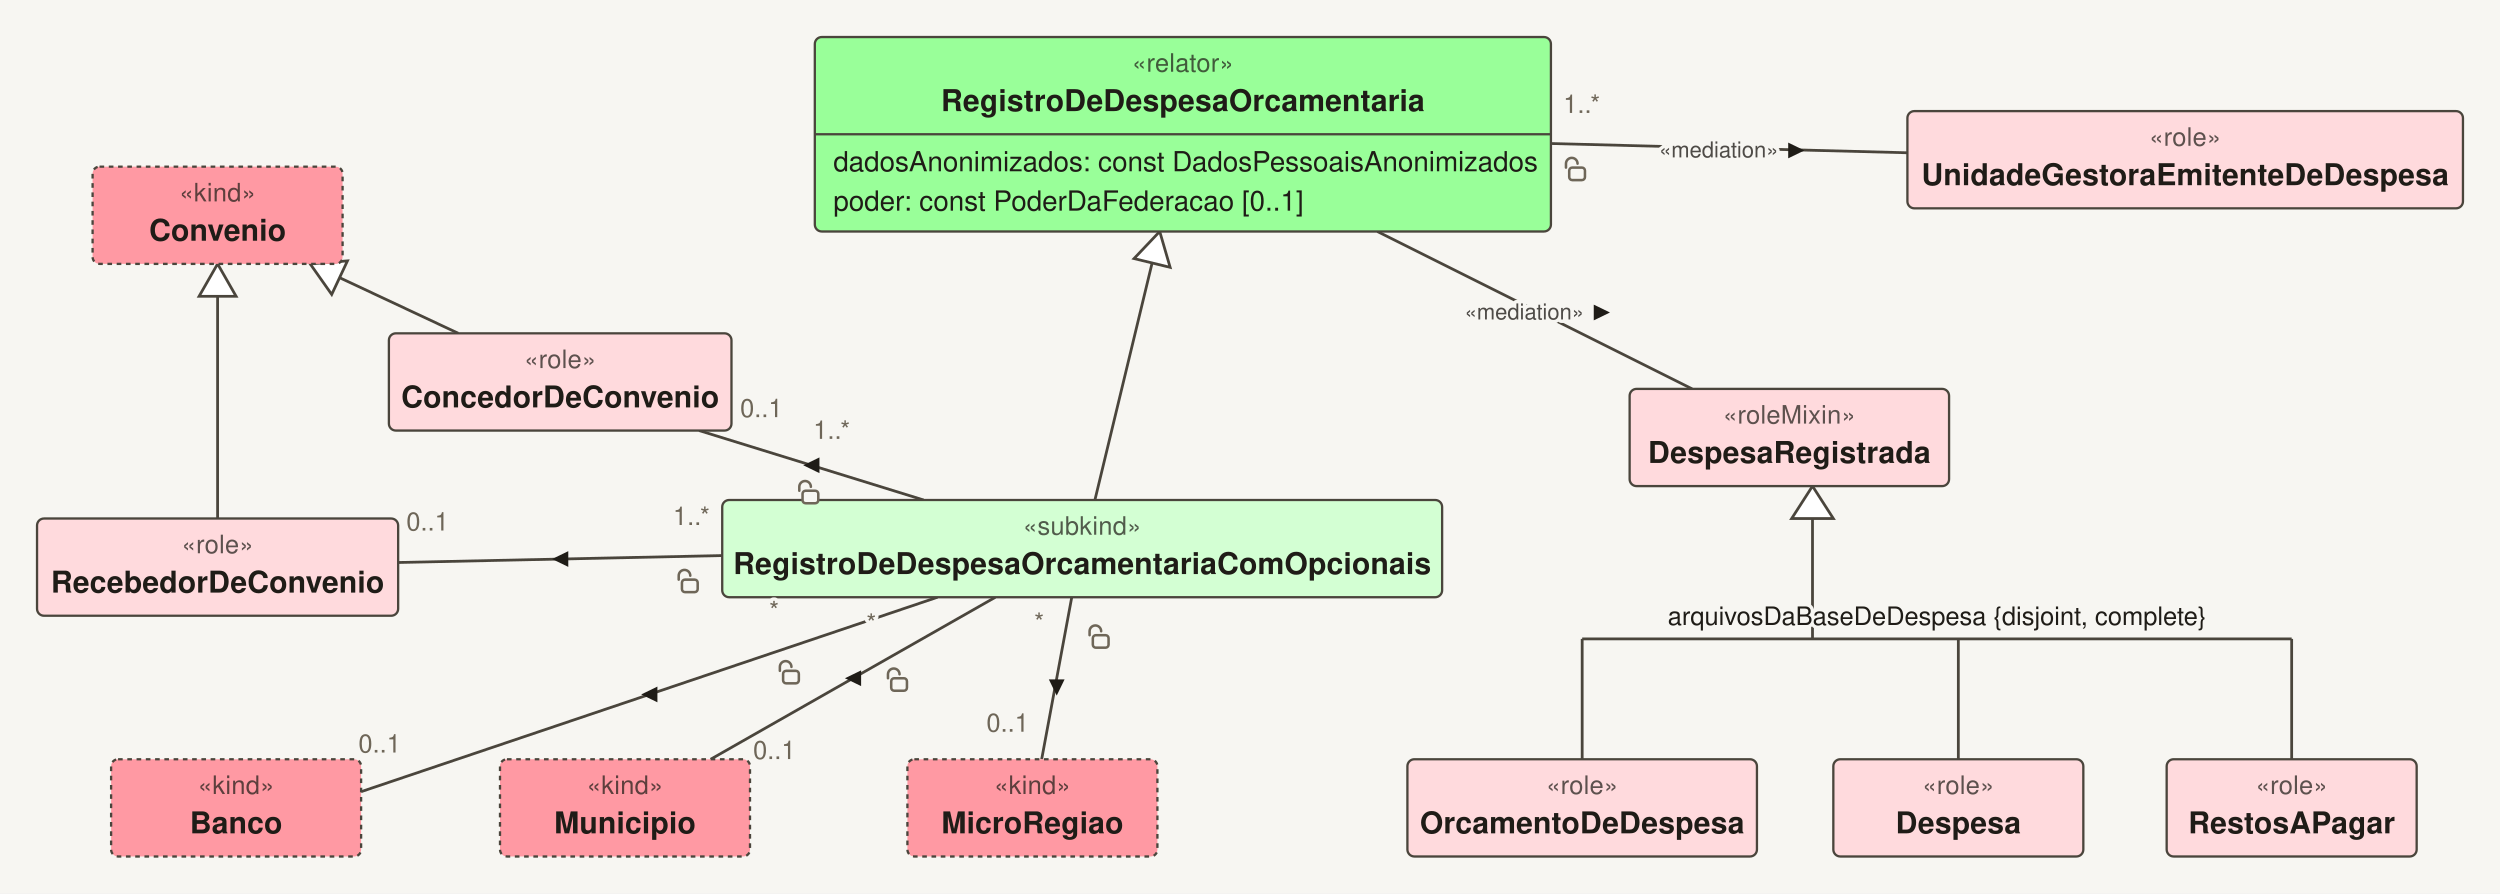
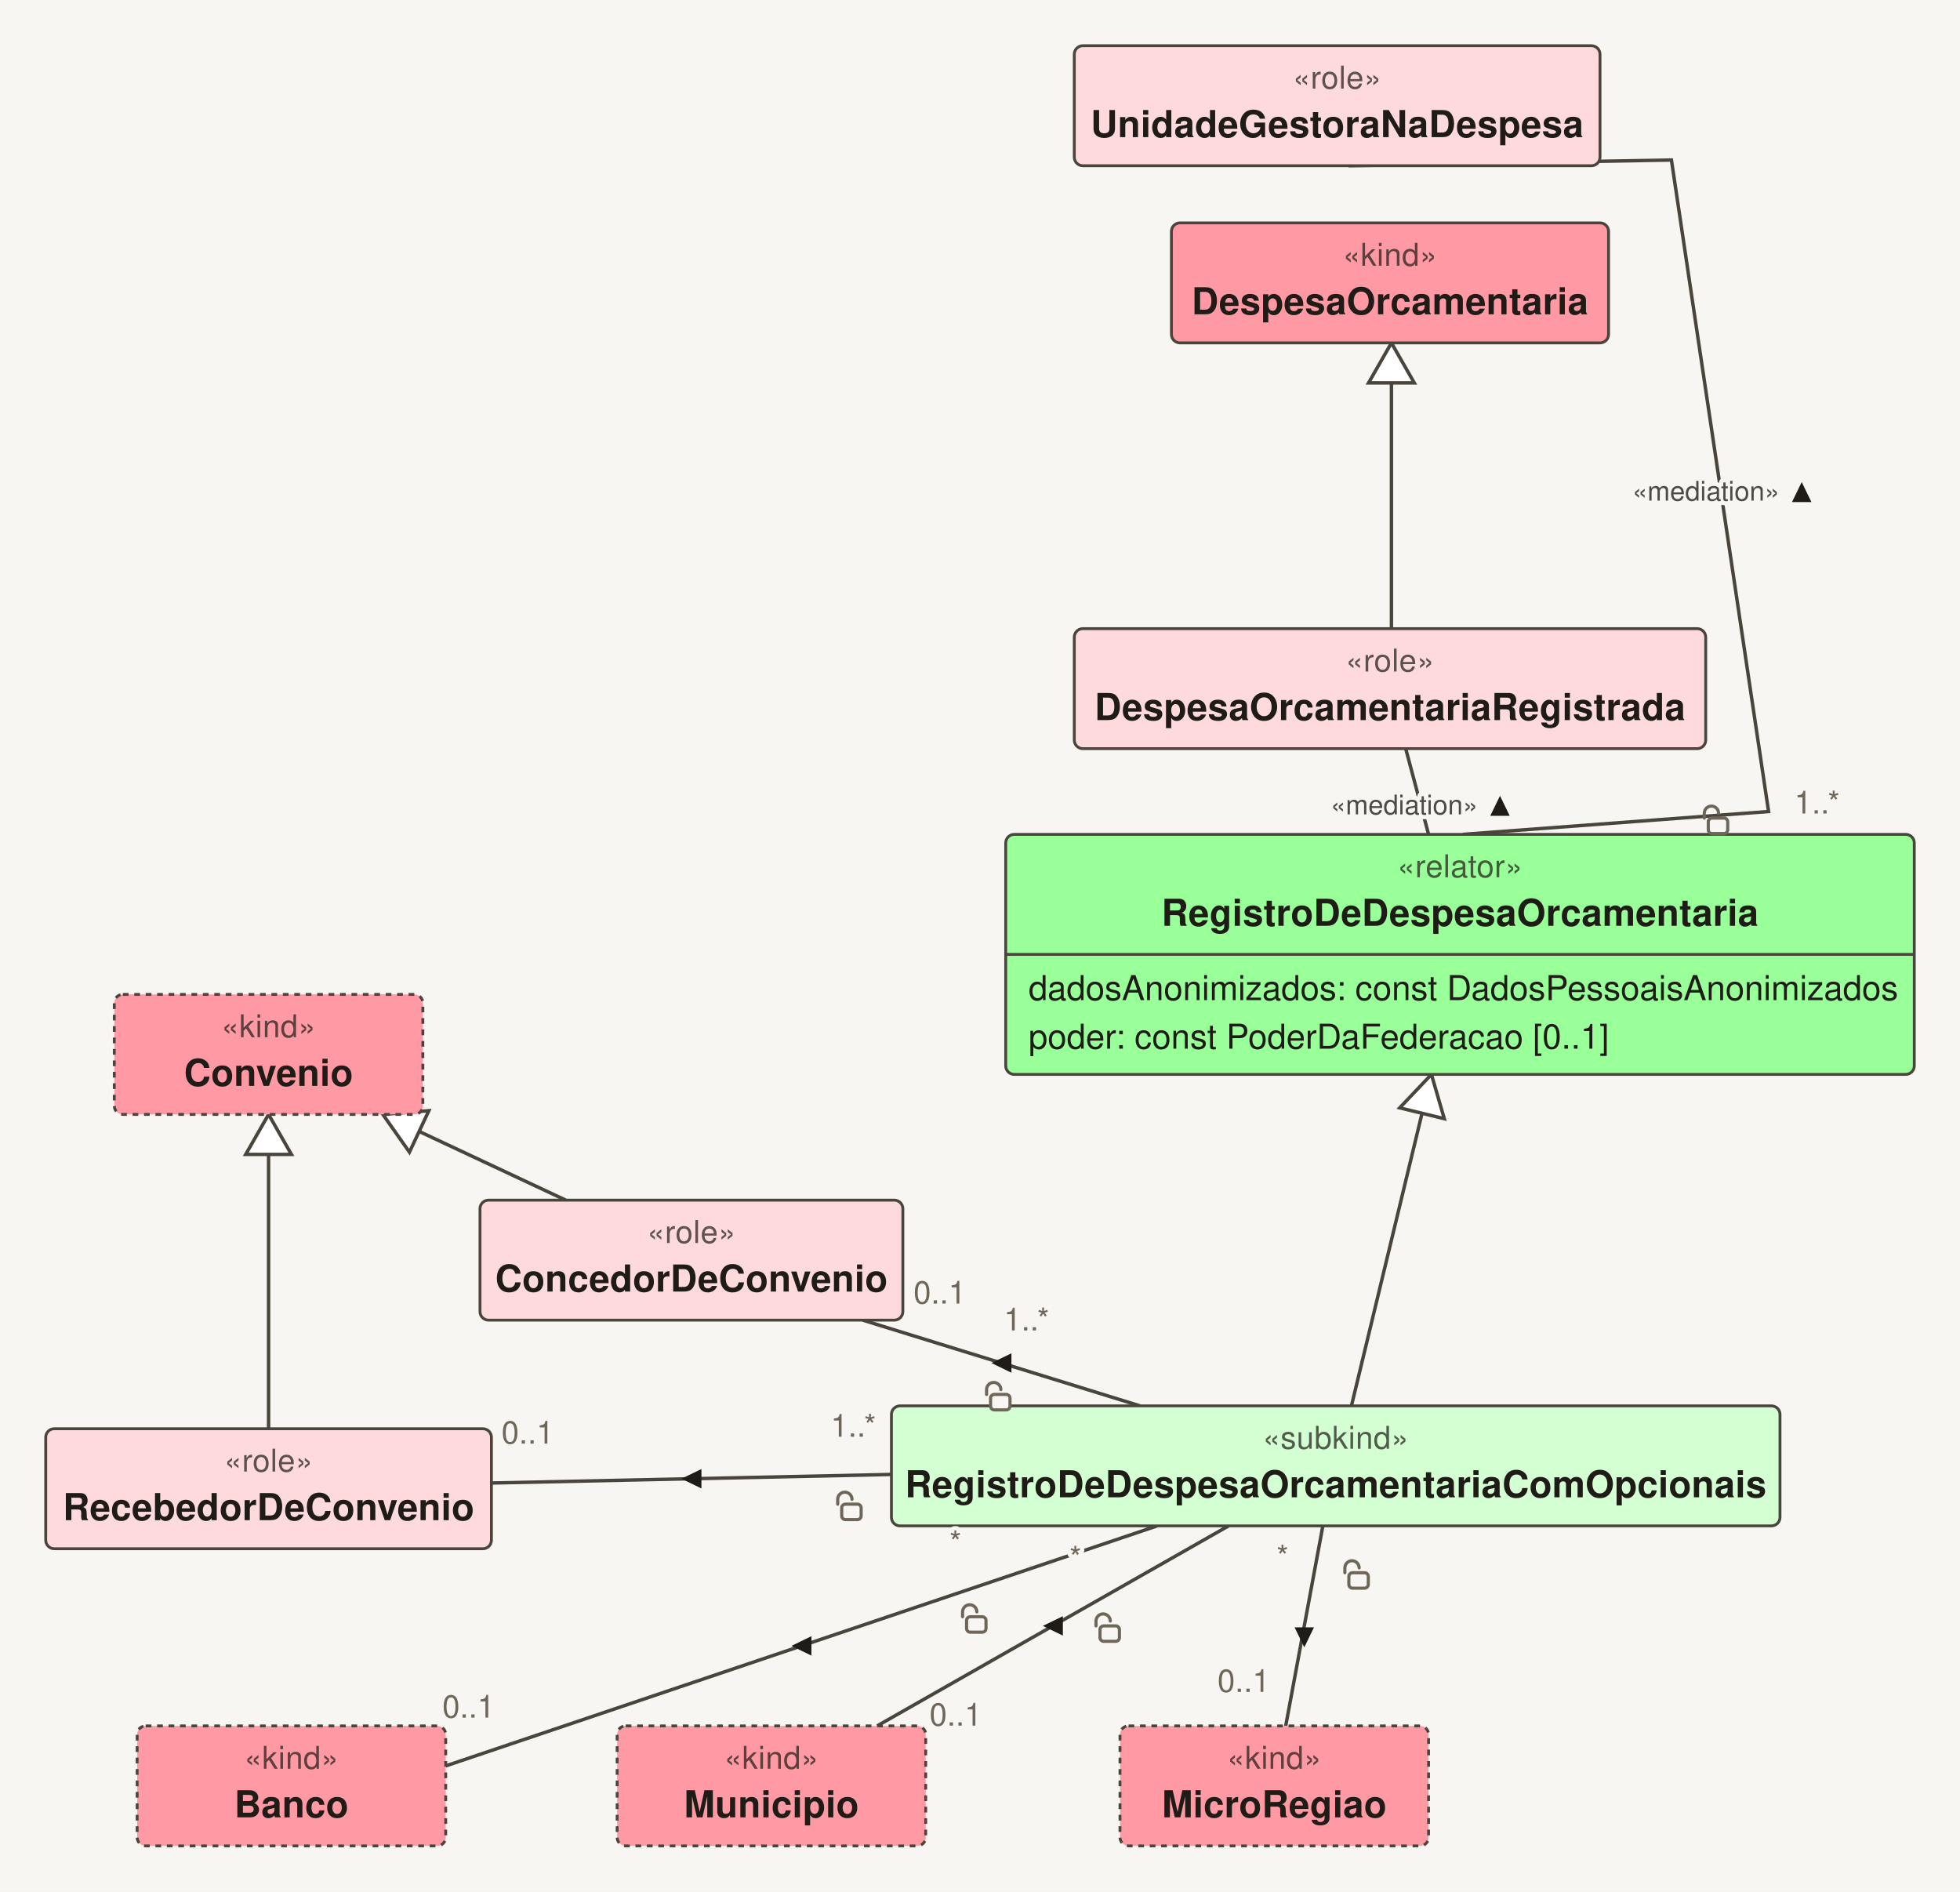
- <svg xmlns="http://www.w3.org/2000/svg" viewBox="216 872 1080 386" width="1080" height="386">
+ <svg xmlns="http://www.w3.org/2000/svg" viewBox="216 596 686 662" width="686" height="662">
  <style>
/* Everything that is text, before anything specialises it. The label layer sits
   above the boxes and outside every other group, so a rule that reached labels
   through their edge stopped reaching them the day they were lifted out of it --
   and an SVG with no font-family on a text element falls back to a 16px serif.
   Stated once at the top, no layer can lose it again. */
text {
    font-family: "Helvetica Neue", Helvetica, Arial, "Liberation Sans", sans-serif;
    font-stretch: normal;
    font-size: 11px;
    fill: #1f1c17;
    font-variant-numeric: tabular-nums;
}

.tv-node rect { stroke: #4a453c; stroke-width: 1; }
.tv-node text { fill: #1f1c17; }
.tv-name { font-weight: 600; font-size: 13px; letter-spacing: 0.005em; }
.tv-legend text { font-size: 13px; fill: #1f1c17; }
.tv-stereotype { font-size: 11px; fill-opacity: 0.72; letter-spacing: 0.01em; }
.tv-attribute { font-size: 12px; }
.tv-edge path { fill: none; stroke: #4a453c; stroke-width: 1.2; }
.tv-end { fill: #6e6658; }
/* No letter-spacing on a label drawn with a halo: WebKit places letter-spaced
   SVG text glyph by glyph and then draws no halo, so in Safari, and in an
   exported SVG opened in Preview, the line ran through the label and its
   letters came out uneven. Chromium and Firefox never showed it. */
.tv-edge-stereotype { font-size: 9.5px; fill-opacity: 0.78; }
.tv-marker { fill: #ffffff; stroke: #4a453c; stroke-width: 1.2; }
.tv-arrow { fill: none; stroke: #4a453c; stroke-width: 1.2; }
.tv-reading { fill: #1f1c17; stroke: none; }
.tv-lock { fill: none; stroke: #6e6658; stroke-width: 1.1; stroke-linecap: round; }
.tv-lock rect { fill: #f7f6f2; }
.tv-group rect { fill: none; stroke: #6e6658; stroke-dasharray: 4 3; }
.tv-group text { font-size: 11px; fill: #6e6658; }
.tv-ontology rect { fill: none; stroke: #4a453c; stroke-width: 1.2; stroke-dasharray: none; }
.tv-ontology text { font-weight: 600; font-size: 13px; fill: #1f1c17; }
.tv-location { font-size: 12px; fill-opacity: 0.72; }
.tv-selected rect { stroke: #1f5c5c; stroke-width: 2.5; }
/* The second selector is for a leg of a shared tree, which carries its own id
   and so is chosen as itself rather than through a group around it. */
.tv-selected path, path.tv-selected { stroke: #1f5c5c; stroke-width: 2.2; }
.tv-unresolved rect { stroke-dasharray: 5 3; }
.tv-external rect { stroke-dasharray: 2 2; }
</style>
-   <rect x="216" y="872" width="1080" height="386" fill="#f7f6f2" />
+   <rect x="216" y="596" width="686" height="662" fill="#f7f6f2" />
  <g class="tv-edge" data-edge="gen:base-despesas::RegistroDeDespesaOrcamentariaComOpcionais-&gt;base-despesas::RegistroDeDespesaOrcamentaria">
    <path d="M 689 1088 L 717 972" />
    <polygon class="tv-marker" points="717,972 705.9,983.7 721.5,987.5" />
  </g>
  <g class="tv-edge" data-edge="gen:base-despesas::ConcedorDeConvenio-&gt;nucleo::Convenio">
    <path d="M 414 1016 L 350 986" />
    <polygon class="tv-marker" points="350,986 359.3,999.2 366.1,984.7" />
  </g>
  <g class="tv-edge" data-edge="gen:base-despesas::RecebedorDeConvenio-&gt;nucleo::Convenio">
    <path d="M 310 1096 L 310 986" />
    <polygon class="tv-marker" points="310,986 302,1000 318,1000" />
  </g>
-   <g class="tv-edge" data-edge="rel:base-despesas::RegistroDeDespesaOrcamentaria-&gt;base-despesas::DespesaRegistrada:mediation:">
-     <path d="M 811 972 L 947 1040" />
+   <g class="tv-edge" data-edge="gen:base-despesas::DespesaOrcamentariaRegistrada-&gt;base-despesas::DespesaOrcamentaria">
+     <path d="M 703 816 L 703 716" />
+     <polygon class="tv-marker" points="703,716 695,730 711,730" />
  </g>
-   <g class="tv-edge" data-edge="rel:base-despesas::RegistroDeDespesaOrcamentaria-&gt;base-despesas::UnidadeGestoraEmitenteDeDespesa:mediation:">
-     <path d="M 886 934 L 1040 938" />
+   <g class="tv-edge" data-edge="rel:base-despesas::RegistroDeDespesaOrcamentaria-&gt;base-despesas::DespesaOrcamentariaRegistrada:mediation:">
+     <path d="M 716 888 L 708 858" />
+   </g>
+   <g class="tv-edge" data-edge="rel:base-despesas::RegistroDeDespesaOrcamentaria-&gt;base-despesas::UnidadeGestoraNaDespesa:mediation:">
+     <path d="M 728 888 L 835 880 L 801 652 L 688 654" />
  </g>
  <g class="tv-edge" data-edge="rel:base-despesas::RegistroDeDespesaOrcamentariaComOpcionais-&gt;nucleo::MicroRegiao::">
    <path d="M 679 1130 L 666 1200" />
  </g>
  <g class="tv-edge" data-edge="rel:base-despesas::RegistroDeDespesaOrcamentariaComOpcionais-&gt;nucleo::Municipio::">
    <path d="M 646 1130 L 523 1200" />
  </g>
  <g class="tv-edge" data-edge="rel:base-despesas::RegistroDeDespesaOrcamentariaComOpcionais-&gt;nucleo::Banco::">
    <path d="M 621 1130 L 372 1214" />
  </g>
  <g class="tv-edge" data-edge="rel:base-despesas::RegistroDeDespesaOrcamentariaComOpcionais-&gt;base-despesas::ConcedorDeConvenio::">
    <path d="M 615 1088 L 518 1058" />
  </g>
  <g class="tv-edge" data-edge="rel:base-despesas::RegistroDeDespesaOrcamentariaComOpcionais-&gt;base-despesas::RecebedorDeConvenio::">
    <path d="M 528 1112 L 388 1115" />
  </g>
-   <g class="tv-edge tv-tree" data-genset="set:base-despesas::arquivosDaBaseDeDespesa">
-     <polygon class="tv-marker" points="999,1082 990,1096 1008,1096" />
-     <path d="M 999 1096 L 999 1148" />
-     <path d="M 899.5 1148 L 1206 1148" />
-     <path data-edge="gen:base-despesas::Despesa-&gt;base-despesas::DespesaRegistrada" d="M 1062 1148 L 1062 1200" />
-     <path data-edge="gen:base-despesas::RestosAPagar-&gt;base-despesas::DespesaRegistrada" d="M 1206 1148 L 1206 1200" />
-     <path data-edge="gen:base-despesas::OrcamentoDeDespesa-&gt;base-despesas::DespesaRegistrada" d="M 899.5 1148 L 899.5 1200" />
-     <text data-for="set:base-despesas::arquivosDaBaseDeDespesa" x="1052.8" y="1142" fill="#6e6658" text-anchor="middle" paint-order="stroke" stroke="#f7f6f2" stroke-width="3" stroke-linejoin="round">arquivosDaBaseDeDespesa {disjoint, complete}</text>
+   <g class="tv-node" data-node="base-despesas::DespesaOrcamentaria">
+     <rect x="626" y="674" width="153" height="42" rx="3" fill="#FF99A3" />
+     <text class="tv-stereotype" x="702.5" y="689" text-anchor="middle">«kind»</text>
+     <text class="tv-name" x="702.5" y="706" text-anchor="middle">DespesaOrcamentaria</text>
  </g>
  <g class="tv-node" data-node="base-despesas::RegistroDeDespesaOrcamentaria">
    <rect x="568" y="888" width="318" height="84" rx="3" fill="#99FF99" />
    <text class="tv-stereotype" x="727" y="903" text-anchor="middle">«relator»</text>
    <text class="tv-name" x="727" y="920" text-anchor="middle">RegistroDeDespesaOrcamentaria</text>
    <line x1="568" y1="930" x2="886" y2="930" stroke="#4a453c" stroke-width="1" />
    <text class="tv-attribute" x="576" y="946">dadosAnonimizados: const DadosPessoaisAnonimizados</text>
    <text class="tv-attribute" x="576" y="963">poder: const PoderDaFederacao [0..1]</text>
  </g>
  <g class="tv-node" data-node="base-despesas::RegistroDeDespesaOrcamentariaComOpcionais">
    <rect x="528" y="1088" width="311" height="42" rx="3" fill="#D3FFD3" />
    <text class="tv-stereotype" x="683.5" y="1103" text-anchor="middle">«subkind»</text>
    <text class="tv-name" x="683.5" y="1120" text-anchor="middle">RegistroDeDespesaOrcamentariaComOpcionais</text>
  </g>
  <g class="tv-node" data-node="base-despesas::ConcedorDeConvenio">
    <rect x="384" y="1016" width="148" height="42" rx="3" fill="#FFDADD" />
    <text class="tv-stereotype" x="458" y="1031" text-anchor="middle">«role»</text>
    <text class="tv-name" x="458" y="1048" text-anchor="middle">ConcedorDeConvenio</text>
  </g>
  <g class="tv-node tv-external" data-node="nucleo::Convenio">
    <rect x="256" y="944" width="108" height="42" rx="3" fill="#FF99A3" />
    <text class="tv-stereotype" x="310" y="959" text-anchor="middle">«kind»</text>
    <text class="tv-name" x="310" y="976" text-anchor="middle">Convenio</text>
  </g>
  <g class="tv-node" data-node="base-despesas::RecebedorDeConvenio">
    <rect x="232" y="1096" width="156" height="42" rx="3" fill="#FFDADD" />
    <text class="tv-stereotype" x="310" y="1111" text-anchor="middle">«role»</text>
    <text class="tv-name" x="310" y="1128" text-anchor="middle">RecebedorDeConvenio</text>
  </g>
-   <g class="tv-node" data-node="base-despesas::Despesa">
-     <rect x="1008" y="1200" width="108" height="42" rx="3" fill="#FFDADD" />
-     <text class="tv-stereotype" x="1062" y="1215" text-anchor="middle">«role»</text>
-     <text class="tv-name" x="1062" y="1232" text-anchor="middle">Despesa</text>
+   <g class="tv-node" data-node="base-despesas::UnidadeGestoraNaDespesa">
+     <rect x="592" y="612" width="184" height="42" rx="3" fill="#FFDADD" />
+     <text class="tv-stereotype" x="684" y="627" text-anchor="middle">«role»</text>
+     <text class="tv-name" x="684" y="644" text-anchor="middle">UnidadeGestoraNaDespesa</text>
  </g>
-   <g class="tv-node" data-node="base-despesas::DespesaRegistrada">
-     <rect x="920" y="1040" width="138" height="42" rx="3" fill="#FFDADD" />
-     <text class="tv-stereotype" x="989" y="1055" text-anchor="middle">«roleMixin»</text>
-     <text class="tv-name" x="989" y="1072" text-anchor="middle">DespesaRegistrada</text>
-   </g>
-   <g class="tv-node" data-node="base-despesas::UnidadeGestoraEmitenteDeDespesa">
-     <rect x="1040" y="920" width="240" height="42" rx="3" fill="#FFDADD" />
-     <text class="tv-stereotype" x="1160" y="935" text-anchor="middle">«role»</text>
-     <text class="tv-name" x="1160" y="952" text-anchor="middle">UnidadeGestoraEmitenteDeDespesa</text>
-   </g>
-   <g class="tv-node" data-node="base-despesas::RestosAPagar">
-     <rect x="1152" y="1200" width="108" height="42" rx="3" fill="#FFDADD" />
-     <text class="tv-stereotype" x="1206" y="1215" text-anchor="middle">«role»</text>
-     <text class="tv-name" x="1206" y="1232" text-anchor="middle">RestosAPagar</text>
-   </g>
-   <g class="tv-node" data-node="base-despesas::OrcamentoDeDespesa">
-     <rect x="824" y="1200" width="151" height="42" rx="3" fill="#FFDADD" />
-     <text class="tv-stereotype" x="899.5" y="1215" text-anchor="middle">«role»</text>
-     <text class="tv-name" x="899.5" y="1232" text-anchor="middle">OrcamentoDeDespesa</text>
+   <g class="tv-node" data-node="base-despesas::DespesaOrcamentariaRegistrada">
+     <rect x="592" y="816" width="221" height="42" rx="3" fill="#FFDADD" />
+     <text class="tv-stereotype" x="702.5" y="831" text-anchor="middle">«role»</text>
+     <text class="tv-name" x="702.5" y="848" text-anchor="middle">DespesaOrcamentariaRegistrada</text>
  </g>
  <g class="tv-node tv-external" data-node="nucleo::MicroRegiao">
    <rect x="608" y="1200" width="108" height="42" rx="3" fill="#FF99A3" />
    <text class="tv-stereotype" x="662" y="1215" text-anchor="middle">«kind»</text>
    <text class="tv-name" x="662" y="1232" text-anchor="middle">MicroRegiao</text>
  </g>
  <g class="tv-node tv-external" data-node="nucleo::Municipio">
    <rect x="432" y="1200" width="108" height="42" rx="3" fill="#FF99A3" />
    <text class="tv-stereotype" x="486" y="1215" text-anchor="middle">«kind»</text>
    <text class="tv-name" x="486" y="1232" text-anchor="middle">Municipio</text>
  </g>
  <g class="tv-node tv-external" data-node="nucleo::Banco">
    <rect x="264" y="1200" width="108" height="42" rx="3" fill="#FF99A3" />
    <text class="tv-stereotype" x="318" y="1215" text-anchor="middle">«kind»</text>
    <text class="tv-name" x="318" y="1232" text-anchor="middle">Banco</text>
  </g>
  <g class="tv-labels">
-     <text class="tv-edge-stereotype" data-for="rel:base-despesas::RegistroDeDespesaOrcamentaria-&gt;base-despesas::DespesaRegistrada:mediation:" x="874.5" y="1010" text-anchor="middle" paint-order="stroke" stroke="#f7f6f2" stroke-width="3" stroke-linejoin="round">«mediation»</text>
-     <polygon class="tv-reading" points="911.5,1007 904.5,1010.4 904.5,1003.6" />
-     <text class="tv-edge-stereotype" data-for="rel:base-despesas::RegistroDeDespesaOrcamentaria-&gt;base-despesas::UnidadeGestoraEmitenteDeDespesa:mediation:" x="958.5" y="940" text-anchor="middle" paint-order="stroke" stroke="#f7f6f2" stroke-width="3" stroke-linejoin="round">«mediation»</text>
-     <polygon class="tv-reading" points="995.5,937 988.5,940.4 988.5,933.6" />
-     <text class="tv-end" data-for="rel:base-despesas::RegistroDeDespesaOrcamentaria-&gt;base-despesas::UnidadeGestoraEmitenteDeDespesa:mediation:" x="899.3" y="920.8" text-anchor="middle" paint-order="stroke" stroke="#f7f6f2" stroke-width="3" stroke-linejoin="round">1..*</text>
-     <g class="tv-lock" data-for="rel:base-despesas::RegistroDeDespesaOrcamentaria-&gt;base-despesas::UnidadeGestoraEmitenteDeDespesa:mediation:" transform="translate(891.1, 939.8)" aria-label="not const">
+     <text class="tv-edge-stereotype" data-for="rel:base-despesas::RegistroDeDespesaOrcamentaria-&gt;base-despesas::DespesaOrcamentariaRegistrada:mediation:" x="707.5" y="881" text-anchor="middle" paint-order="stroke" stroke="#f7f6f2" stroke-width="3" stroke-linejoin="round">«mediation»</text>
+     <polygon class="tv-reading" points="741,874.5 744.4,881.5 737.6,881.5" />
+     <text class="tv-edge-stereotype" data-for="rel:base-despesas::RegistroDeDespesaOrcamentaria-&gt;base-despesas::UnidadeGestoraNaDespesa:mediation:" x="813.1" y="771.2" text-anchor="middle" paint-order="stroke" stroke="#f7f6f2" stroke-width="3" stroke-linejoin="round">«mediation»</text>
+     <polygon class="tv-reading" points="846.6,764.7 850,771.7 843.2,771.7" />
+     <text class="tv-end" data-for="rel:base-despesas::RegistroDeDespesaOrcamentaria-&gt;base-despesas::UnidadeGestoraNaDespesa:mediation:" x="852" y="880.7" text-anchor="middle" paint-order="stroke" stroke="#f7f6f2" stroke-width="3" stroke-linejoin="round">1..*</text>
+     <g class="tv-lock" data-for="rel:base-despesas::RegistroDeDespesaOrcamentaria-&gt;base-despesas::UnidadeGestoraNaDespesa:mediation:" transform="translate(811.1, 877.7)" aria-label="not const">
      <path d="M 1.4 4.6 V 2.9 a 2.5 2.5 0 0 1 5 0" />
      <rect x="2.8" y="4.6" width="6.8" height="5.4" rx="1.3" stroke="#6e6658" />
    </g>
    <polygon class="tv-reading" points="672.5,1172.5 669.1,1165.5 675.9,1165.5" />
    <text class="tv-end" data-for="rel:base-despesas::RegistroDeDespesaOrcamentariaComOpcionais-&gt;nucleo::MicroRegiao::" x="664.9" y="1144.6" text-anchor="middle" paint-order="stroke" stroke="#f7f6f2" stroke-width="3" stroke-linejoin="round">*</text>
    <g class="tv-lock" data-for="rel:base-despesas::RegistroDeDespesaOrcamentariaComOpcionais-&gt;nucleo::MicroRegiao::" transform="translate(685.3, 1141.8)" aria-label="not const">
      <path d="M 1.4 4.6 V 2.9 a 2.5 2.5 0 0 1 5 0" />
      <rect x="2.8" y="4.6" width="6.8" height="5.4" rx="1.3" stroke="#6e6658" />
    </g>
    <text class="tv-end" data-for="rel:base-despesas::RegistroDeDespesaOrcamentariaComOpcionais-&gt;nucleo::MicroRegiao::" x="651.3" y="1188.1" text-anchor="middle" paint-order="stroke" stroke="#f7f6f2" stroke-width="3" stroke-linejoin="round">0..1</text>
    <polygon class="tv-reading" points="581,1165 588,1161.6 588,1168.4" />
    <text class="tv-end" data-for="rel:base-despesas::RegistroDeDespesaOrcamentariaComOpcionais-&gt;nucleo::Municipio::" x="592.4" y="1145" text-anchor="middle" paint-order="stroke" stroke="#f7f6f2" stroke-width="3" stroke-linejoin="round">*</text>
    <g class="tv-lock" data-for="rel:base-despesas::RegistroDeDespesaOrcamentariaComOpcionais-&gt;nucleo::Municipio::" transform="translate(598.2, 1160.4)" aria-label="not const">
      <path d="M 1.4 4.6 V 2.9 a 2.5 2.5 0 0 1 5 0" />
      <rect x="2.8" y="4.6" width="6.8" height="5.4" rx="1.3" stroke="#6e6658" />
    </g>
    <text class="tv-end" data-for="rel:base-despesas::RegistroDeDespesaOrcamentariaComOpcionais-&gt;nucleo::Municipio::" x="550.5" y="1199.9" text-anchor="middle" paint-order="stroke" stroke="#f7f6f2" stroke-width="3" stroke-linejoin="round">0..1</text>
    <polygon class="tv-reading" points="493,1172 500,1168.6 500,1175.4" />
    <text class="tv-end" data-for="rel:base-despesas::RegistroDeDespesaOrcamentariaComOpcionais-&gt;nucleo::Banco::" x="550.4" y="1139.6" text-anchor="middle" paint-order="stroke" stroke="#f7f6f2" stroke-width="3" stroke-linejoin="round">*</text>
    <g class="tv-lock" data-for="rel:base-despesas::RegistroDeDespesaOrcamentariaComOpcionais-&gt;nucleo::Banco::" transform="translate(551.5, 1157.2)" aria-label="not const">
      <path d="M 1.4 4.6 V 2.9 a 2.5 2.5 0 0 1 5 0" />
      <rect x="2.8" y="4.6" width="6.8" height="5.4" rx="1.3" stroke="#6e6658" />
    </g>
    <text class="tv-end" data-for="rel:base-despesas::RegistroDeDespesaOrcamentariaComOpcionais-&gt;nucleo::Banco::" x="380" y="1197.1" text-anchor="middle" paint-order="stroke" stroke="#f7f6f2" stroke-width="3" stroke-linejoin="round">0..1</text>
    <polygon class="tv-reading" points="563,1073 570,1069.6 570,1076.4" />
    <text class="tv-end" data-for="rel:base-despesas::RegistroDeDespesaOrcamentariaComOpcionais-&gt;base-despesas::ConcedorDeConvenio::" x="575.3" y="1061.6" text-anchor="middle" paint-order="stroke" stroke="#f7f6f2" stroke-width="3" stroke-linejoin="round">1..*</text>
    <g class="tv-lock" data-for="rel:base-despesas::RegistroDeDespesaOrcamentariaComOpcionais-&gt;base-despesas::ConcedorDeConvenio::" transform="translate(559.9, 1079.4)" aria-label="not const">
      <path d="M 1.4 4.6 V 2.9 a 2.5 2.5 0 0 1 5 0" />
      <rect x="2.8" y="4.6" width="6.8" height="5.4" rx="1.3" stroke="#6e6658" />
    </g>
    <text class="tv-end" data-for="rel:base-despesas::RegistroDeDespesaOrcamentariaComOpcionais-&gt;base-despesas::ConcedorDeConvenio::" x="544.9" y="1052.2" text-anchor="middle" paint-order="stroke" stroke="#f7f6f2" stroke-width="3" stroke-linejoin="round">0..1</text>
    <polygon class="tv-reading" points="454.5,1113.5 461.5,1110.1 461.5,1116.9" />
    <text class="tv-end" data-for="rel:base-despesas::RegistroDeDespesaOrcamentariaComOpcionais-&gt;base-despesas::RecebedorDeConvenio::" x="514.7" y="1098.8" text-anchor="middle" paint-order="stroke" stroke="#f7f6f2" stroke-width="3" stroke-linejoin="round">1..*</text>
    <g class="tv-lock" data-for="rel:base-despesas::RegistroDeDespesaOrcamentariaComOpcionais-&gt;base-despesas::RecebedorDeConvenio::" transform="translate(507.8, 1117.8)" aria-label="not const">
      <path d="M 1.4 4.6 V 2.9 a 2.5 2.5 0 0 1 5 0" />
      <rect x="2.8" y="4.6" width="6.8" height="5.4" rx="1.3" stroke="#6e6658" />
    </g>
    <text class="tv-end" data-for="rel:base-despesas::RegistroDeDespesaOrcamentariaComOpcionais-&gt;base-despesas::RecebedorDeConvenio::" x="400.7" y="1101.2" text-anchor="middle" paint-order="stroke" stroke="#f7f6f2" stroke-width="3" stroke-linejoin="round">0..1</text>
  </g>
</svg>
